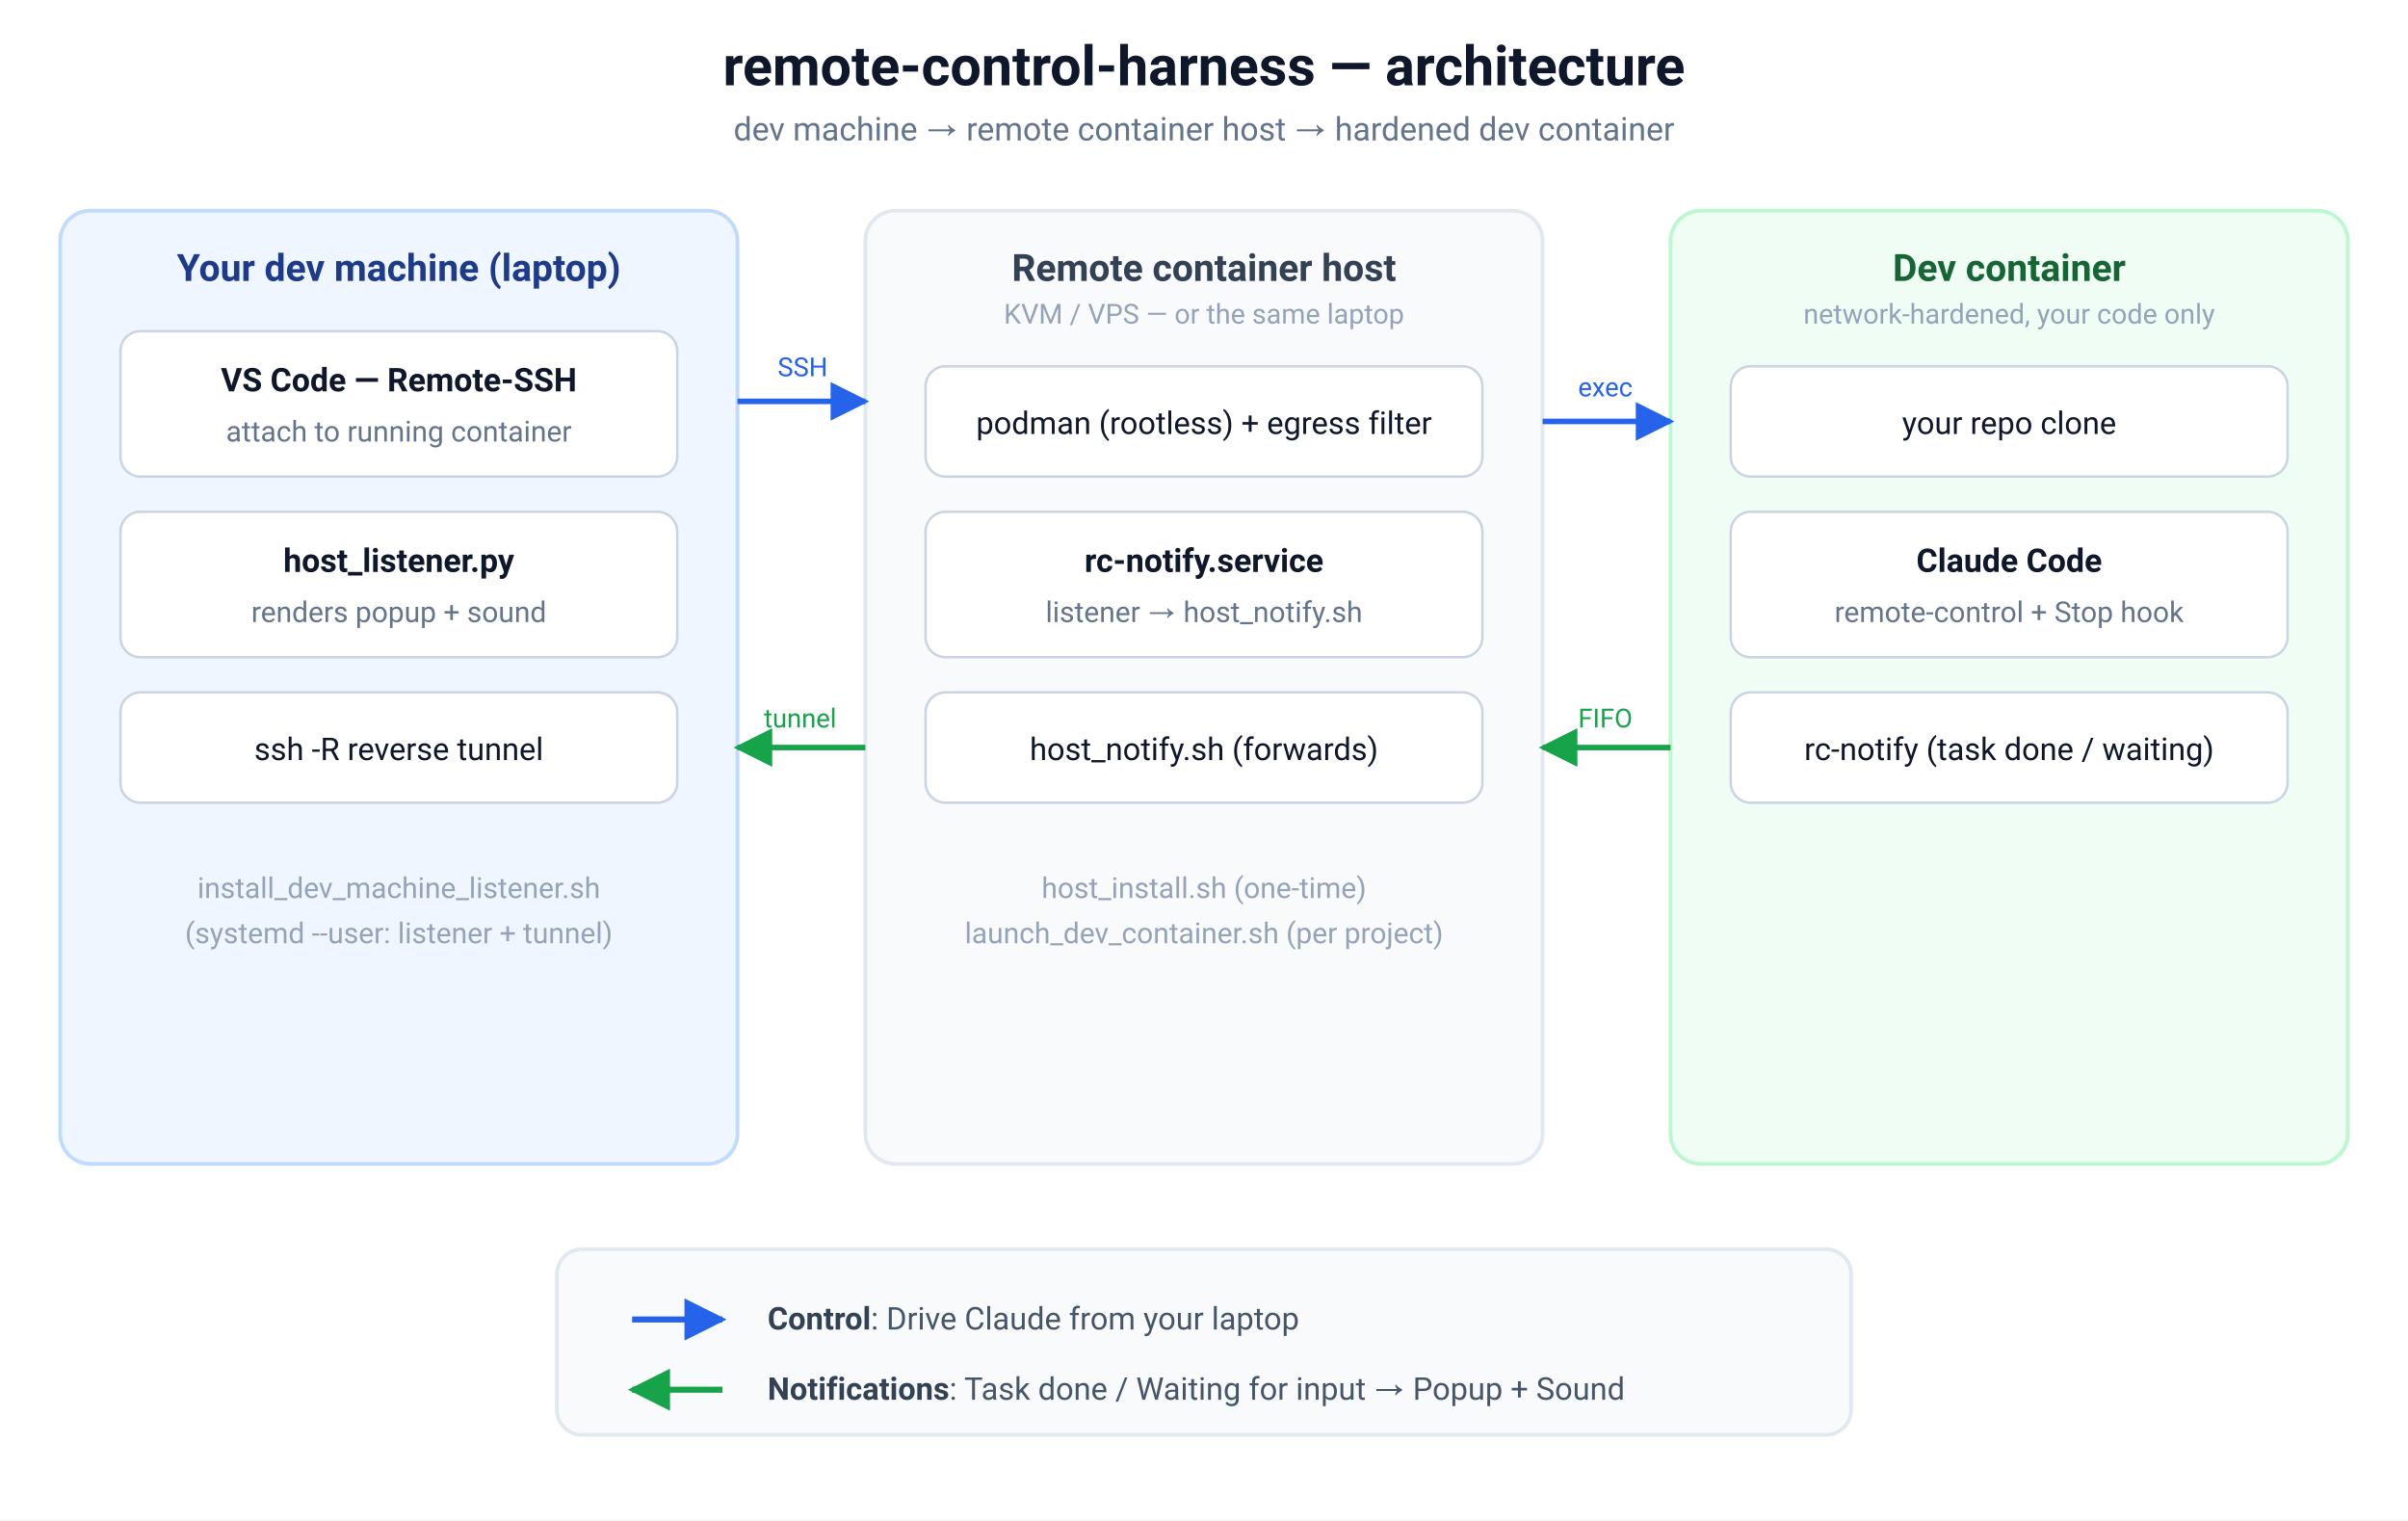
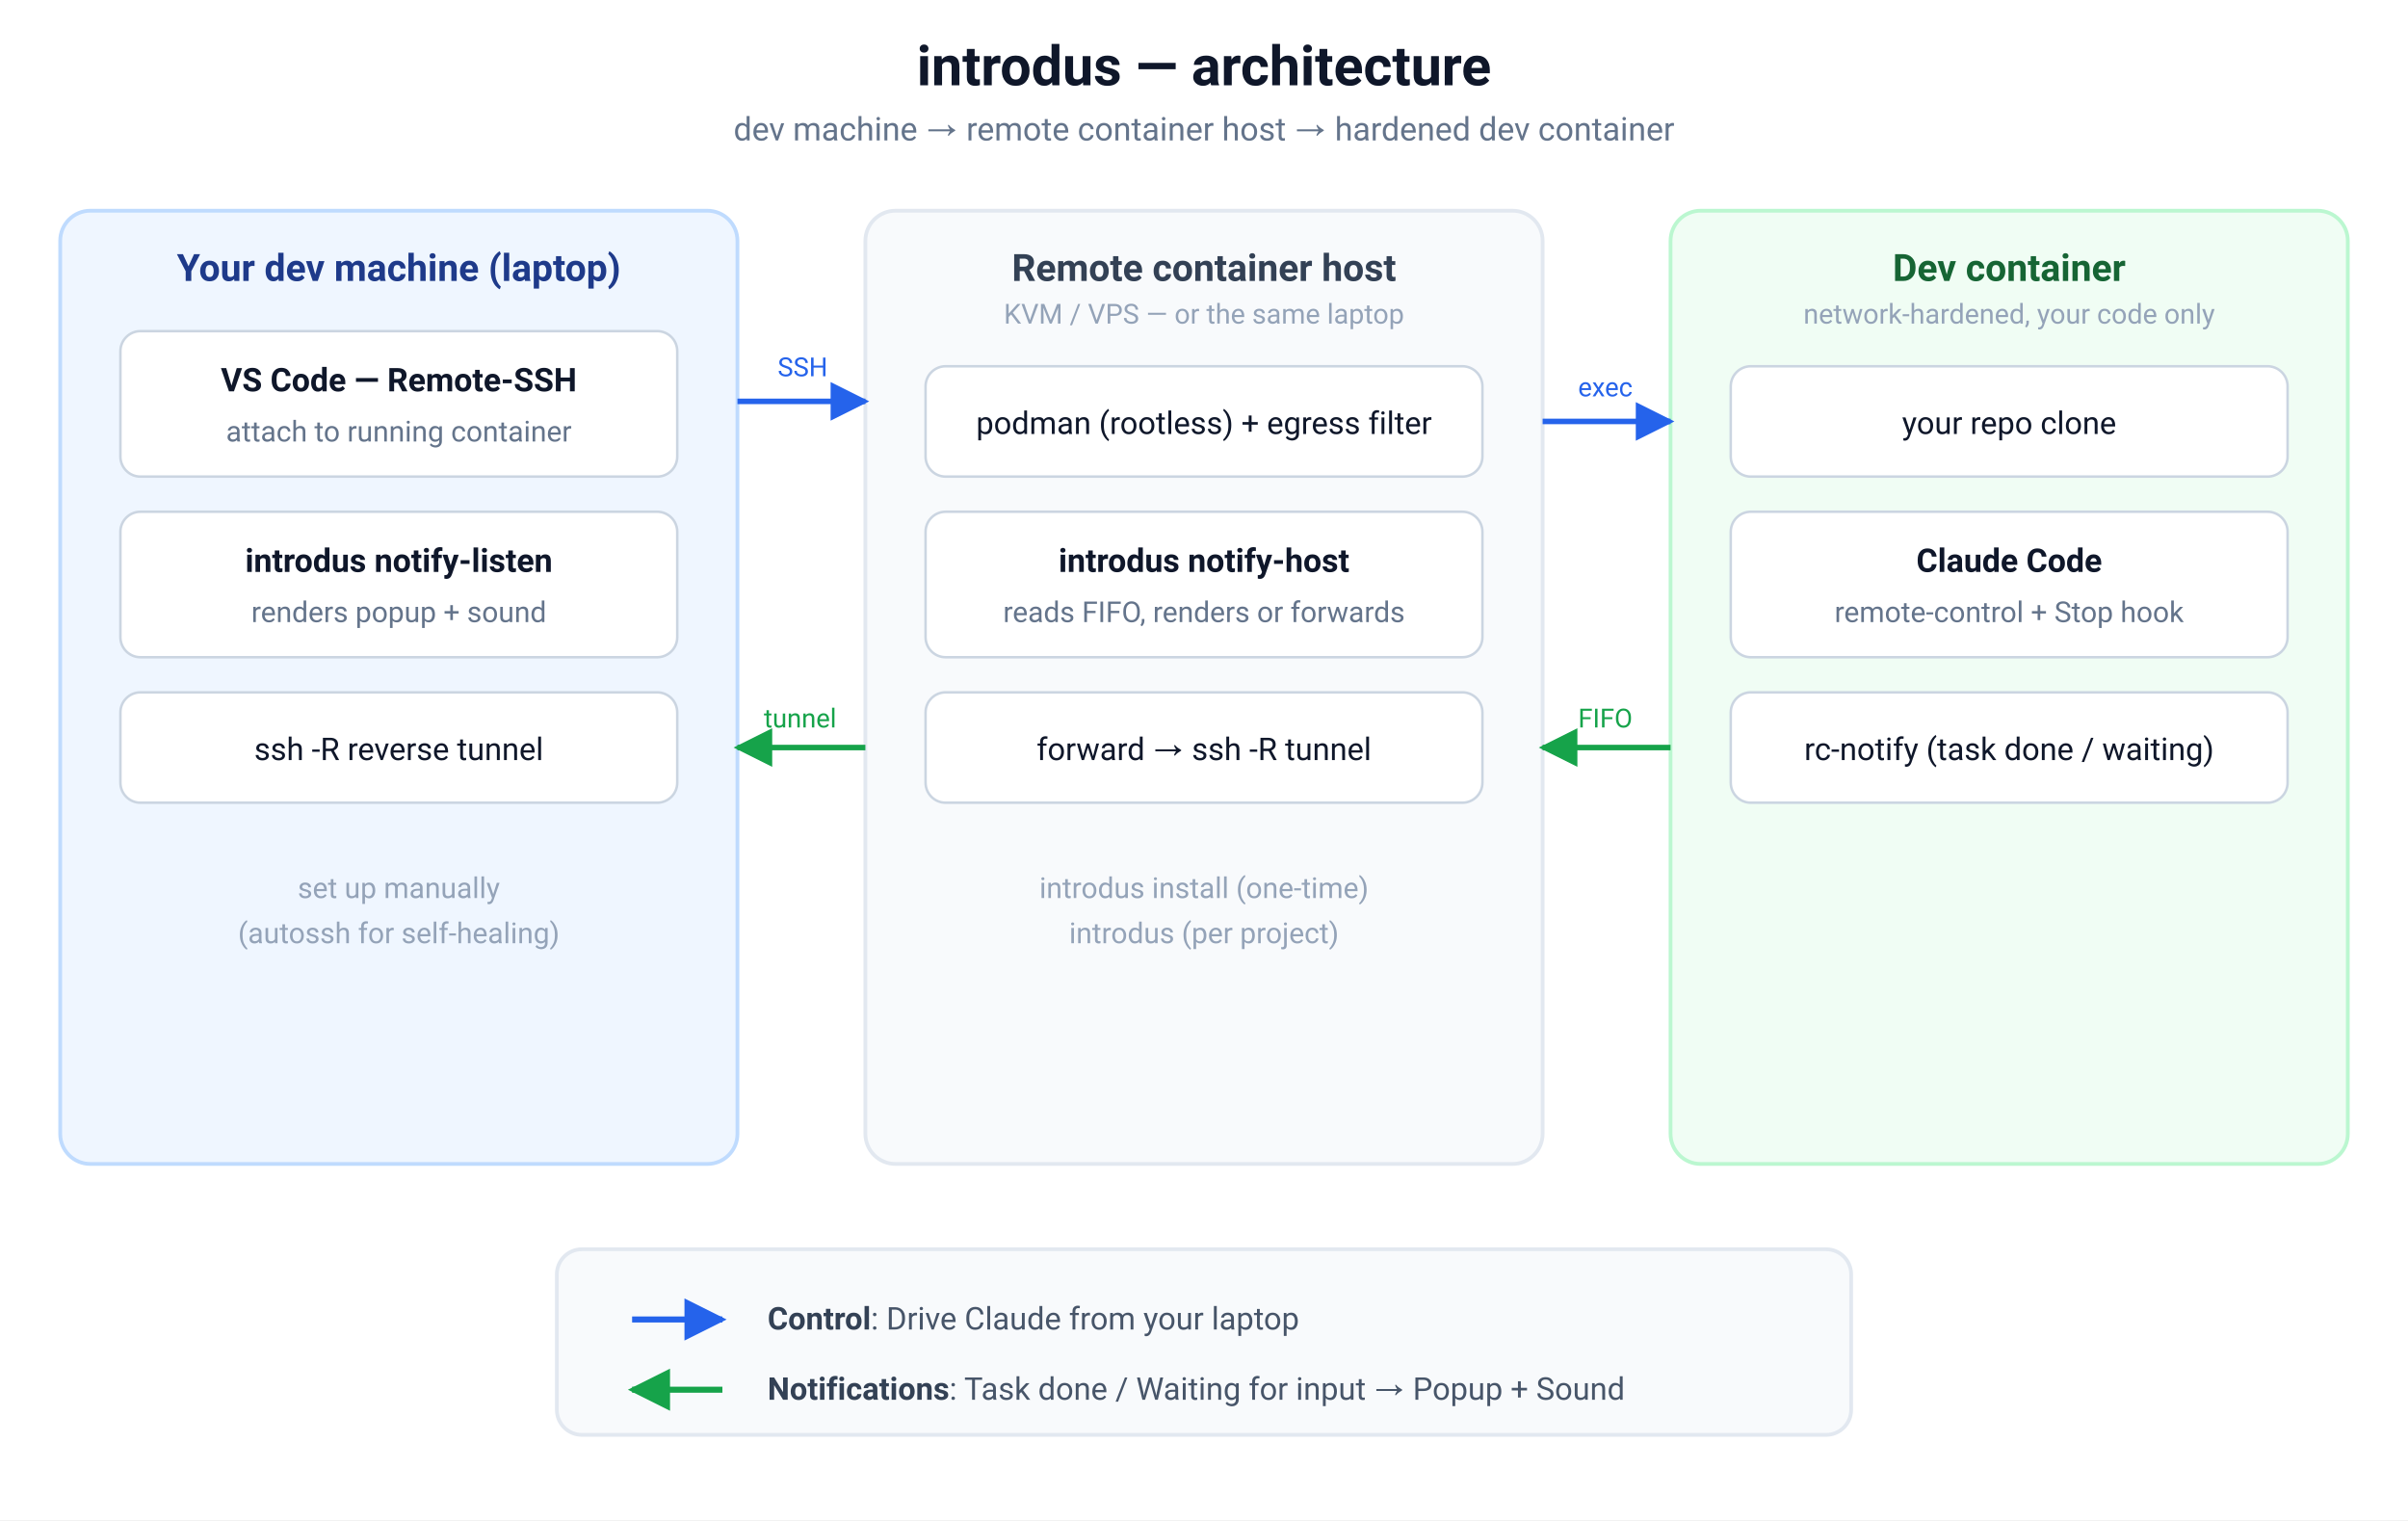
<svg xmlns="http://www.w3.org/2000/svg" viewBox="0 0 960 606" font-family="-apple-system, Segoe UI, Roboto, Helvetica, Arial, sans-serif">
  <defs>
    <marker id="arr" viewBox="0 0 10 10" refX="9" refY="5" markerWidth="7" markerHeight="7" orient="auto-start-reverse">
      <path d="M0,0 L10,5 L0,10 z" fill="#475569" />
    </marker>
    <marker id="arrBlue" viewBox="0 0 10 10" refX="9" refY="5" markerWidth="7" markerHeight="7" orient="auto-start-reverse">
      <path d="M0,0 L10,5 L0,10 z" fill="#2563eb" />
    </marker>
    <marker id="arrGreen" viewBox="0 0 10 10" refX="9" refY="5" markerWidth="7" markerHeight="7" orient="auto-start-reverse">
      <path d="M0,0 L10,5 L0,10 z" fill="#16a34a" />
    </marker>
  </defs>
  <rect x="0" y="0" width="960" height="606" fill="#ffffff" />
-   <text x="480" y="34" text-anchor="middle" font-size="22" font-weight="700" fill="#0f172a">remote-control-harness — architecture</text>
+   <text x="480" y="34" text-anchor="middle" font-size="22" font-weight="700" fill="#0f172a">introdus — architecture</text>
  <text x="480" y="56" text-anchor="middle" font-size="13" fill="#64748b">dev machine  →  remote container host  →  hardened dev container</text>
  <rect x="24" y="84" width="270" height="380" rx="12" fill="#eff6ff" stroke="#bfdbfe" stroke-width="1.5" />
  <text x="159" y="112" text-anchor="middle" font-size="15" font-weight="700" fill="#1e3a8a">Your dev machine (laptop)</text>
  <rect x="48" y="132" width="222" height="58" rx="8" fill="#ffffff" stroke="#cbd5e1" />
  <text x="159" y="156" text-anchor="middle" font-size="13" font-weight="600" fill="#0f172a">VS Code — Remote-SSH</text>
  <text x="159" y="176" text-anchor="middle" font-size="11.5" fill="#64748b">attach to running container</text>
  <rect x="48" y="204" width="222" height="58" rx="8" fill="#ffffff" stroke="#cbd5e1" />
-   <text x="159" y="228" text-anchor="middle" font-size="13" font-weight="600" fill="#0f172a">host_listener.py</text>
+   <text x="159" y="228" text-anchor="middle" font-size="13" font-weight="600" fill="#0f172a">introdus notify-listen</text>
  <text x="159" y="248" text-anchor="middle" font-size="11.5" fill="#64748b">renders popup + sound</text>
  <rect x="48" y="276" width="222" height="44" rx="8" fill="#ffffff" stroke="#cbd5e1" />
  <text x="159" y="303" text-anchor="middle" font-size="12.5" fill="#0f172a">ssh -R reverse tunnel</text>
-   <text x="159" y="358" text-anchor="middle" font-size="11.5" fill="#94a3b8">install_dev_machine_listener.sh</text>
-   <text x="159" y="376" text-anchor="middle" font-size="11.5" fill="#94a3b8">(systemd --user: listener + tunnel)</text>
+   <text x="159" y="358" text-anchor="middle" font-size="11.5" fill="#94a3b8">set up manually</text>
+   <text x="159" y="376" text-anchor="middle" font-size="11.5" fill="#94a3b8">(autossh for self-healing)</text>
  <rect x="345" y="84" width="270" height="380" rx="12" fill="#f8fafc" stroke="#e2e8f0" stroke-width="1.5" />
  <text x="480" y="112" text-anchor="middle" font-size="15" font-weight="700" fill="#334155">Remote container host</text>
  <text x="480" y="129" text-anchor="middle" font-size="11" fill="#94a3b8">KVM / VPS — or the same laptop</text>
  <rect x="369" y="146" width="222" height="44" rx="8" fill="#ffffff" stroke="#cbd5e1" />
  <text x="480" y="173" text-anchor="middle" font-size="12.5" fill="#0f172a">podman (rootless) + egress filter</text>
  <rect x="369" y="204" width="222" height="58" rx="8" fill="#ffffff" stroke="#cbd5e1" />
-   <text x="480" y="228" text-anchor="middle" font-size="13" font-weight="600" fill="#0f172a">rc-notify.service</text>
-   <text x="480" y="248" text-anchor="middle" font-size="11.5" fill="#64748b">listener → host_notify.sh</text>
+   <text x="480" y="228" text-anchor="middle" font-size="13" font-weight="600" fill="#0f172a">introdus notify-host</text>
+   <text x="480" y="248" text-anchor="middle" font-size="11.5" fill="#64748b">reads FIFO, renders or forwards</text>
  <rect x="369" y="276" width="222" height="44" rx="8" fill="#ffffff" stroke="#cbd5e1" />
-   <text x="480" y="303" text-anchor="middle" font-size="12.5" fill="#0f172a">host_notify.sh (forwards)</text>
-   <text x="480" y="358" text-anchor="middle" font-size="11.5" fill="#94a3b8">host_install.sh (one-time)</text>
-   <text x="480" y="376" text-anchor="middle" font-size="11.5" fill="#94a3b8">launch_dev_container.sh (per project)</text>
+   <text x="480" y="303" text-anchor="middle" font-size="12.5" fill="#0f172a">forward → ssh -R tunnel</text>
+   <text x="480" y="358" text-anchor="middle" font-size="11.5" fill="#94a3b8">introdus install (one-time)</text>
+   <text x="480" y="376" text-anchor="middle" font-size="11.5" fill="#94a3b8">introdus (per project)</text>
  <rect x="666" y="84" width="270" height="380" rx="12" fill="#f0fdf4" stroke="#bbf7d0" stroke-width="1.5" />
  <text x="801" y="112" text-anchor="middle" font-size="15" font-weight="700" fill="#166534">Dev container</text>
  <text x="801" y="129" text-anchor="middle" font-size="11" fill="#94a3b8">network-hardened, your code only</text>
  <rect x="690" y="146" width="222" height="44" rx="8" fill="#ffffff" stroke="#cbd5e1" />
  <text x="801" y="173" text-anchor="middle" font-size="12.5" fill="#0f172a">your repo clone</text>
  <rect x="690" y="204" width="222" height="58" rx="8" fill="#ffffff" stroke="#cbd5e1" />
  <text x="801" y="228" text-anchor="middle" font-size="13" font-weight="600" fill="#0f172a">Claude Code</text>
  <text x="801" y="248" text-anchor="middle" font-size="11.5" fill="#64748b">remote-control + Stop hook</text>
  <rect x="690" y="276" width="222" height="44" rx="8" fill="#ffffff" stroke="#cbd5e1" />
  <text x="801" y="303" text-anchor="middle" font-size="12.5" fill="#0f172a">rc-notify (task done / waiting)</text>
  <line x1="294" y1="160" x2="345" y2="160" stroke="#2563eb" stroke-width="2.2" marker-end="url(#arrBlue)" />
  <line x1="615" y1="168" x2="666" y2="168" stroke="#2563eb" stroke-width="2.2" marker-end="url(#arrBlue)" />
  <text x="320" y="150" text-anchor="middle" font-size="10.5" fill="#2563eb">SSH</text>
  <text x="640" y="158" text-anchor="middle" font-size="10.5" fill="#2563eb">exec</text>
  <line x1="666" y1="298" x2="615" y2="298" stroke="#16a34a" stroke-width="2.2" marker-end="url(#arrGreen)" />
  <text x="640" y="290" text-anchor="middle" font-size="10.5" fill="#16a34a">FIFO</text>
  <line x1="345" y1="298" x2="294" y2="298" stroke="#16a34a" stroke-width="2.2" marker-end="url(#arrGreen)" />
  <text x="319" y="290" text-anchor="middle" font-size="10.5" fill="#16a34a">tunnel</text>
  <rect x="222" y="498" width="516" height="74" rx="10" fill="#f8fafc" stroke="#e2e8f0" stroke-width="1.5" />
  <line x1="252" y1="526" x2="288" y2="526" stroke="#2563eb" stroke-width="2.4" marker-end="url(#arrBlue)" />
  <text x="306" y="530" font-size="12.5" fill="#475569">
    <tspan font-weight="700" fill="#334155">Control</tspan>: Drive Claude from your laptop</text>
  <line x1="252" y1="554" x2="288" y2="554" stroke="#16a34a" stroke-width="2.4" marker-start="url(#arrGreen)" />
  <text x="306" y="558" font-size="12.5" fill="#475569">
    <tspan font-weight="700" fill="#334155">Notifications</tspan>: Task done / Waiting for input → Popup + Sound</text>
</svg>
